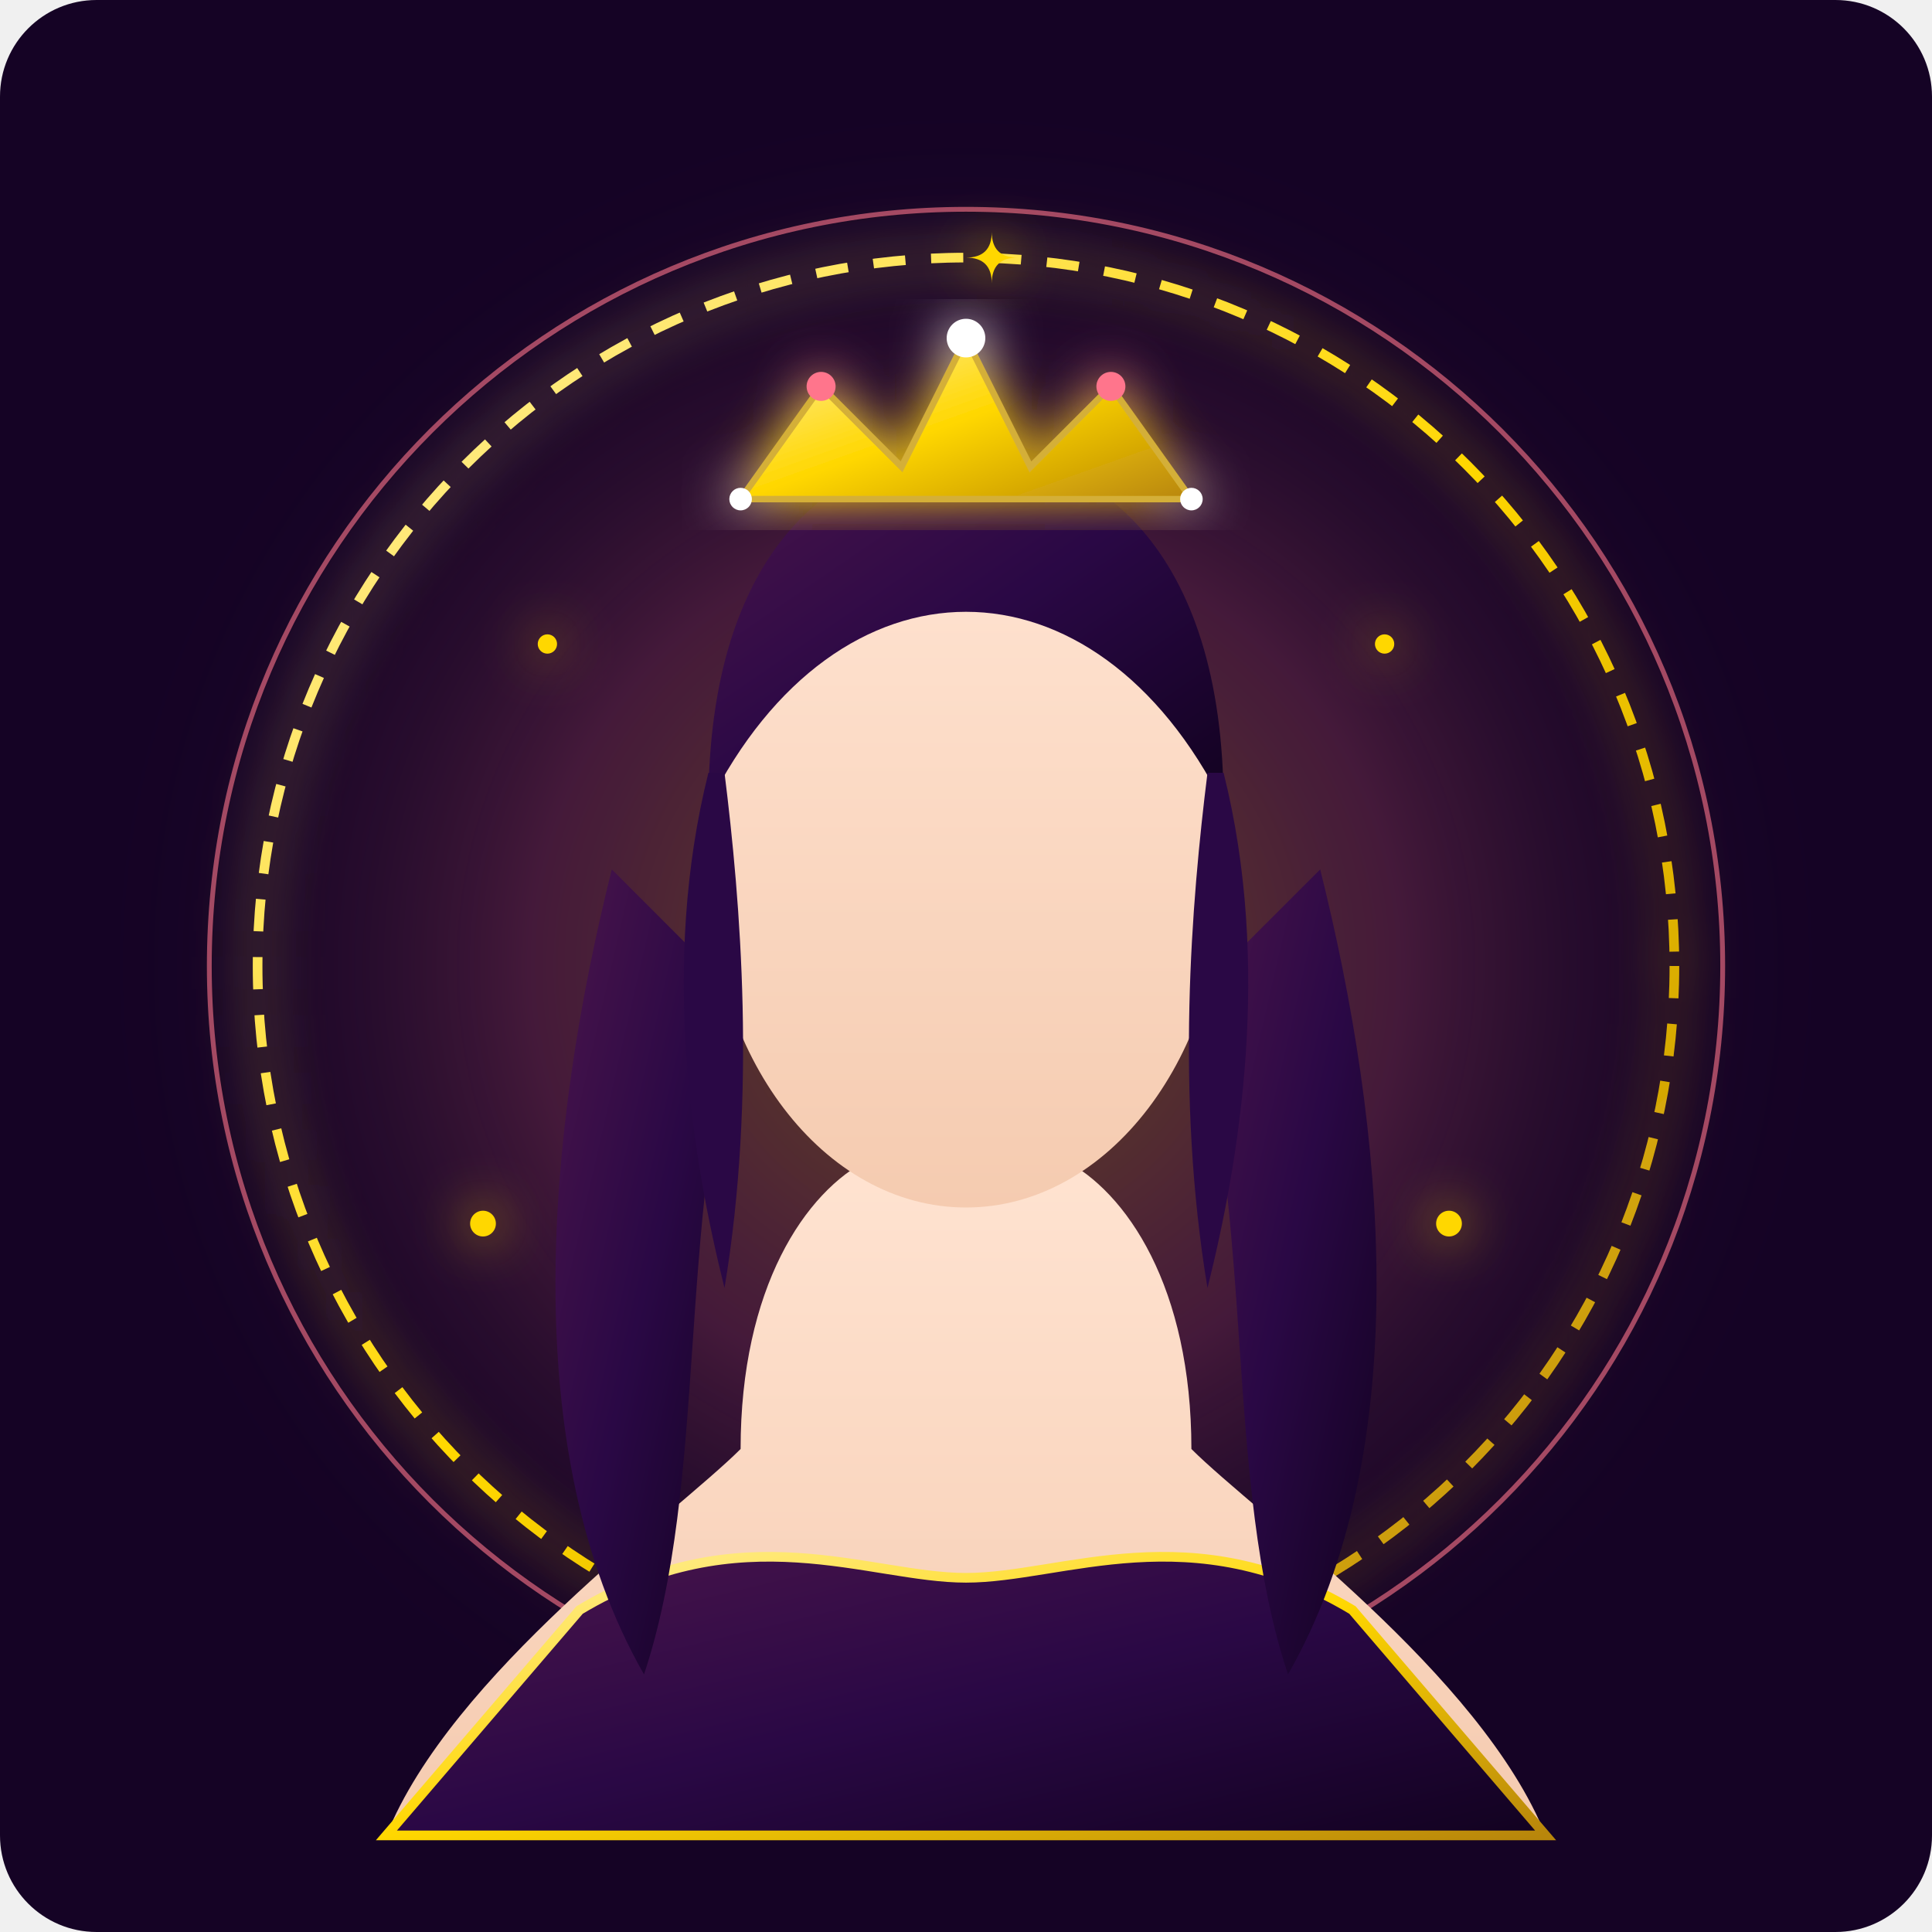
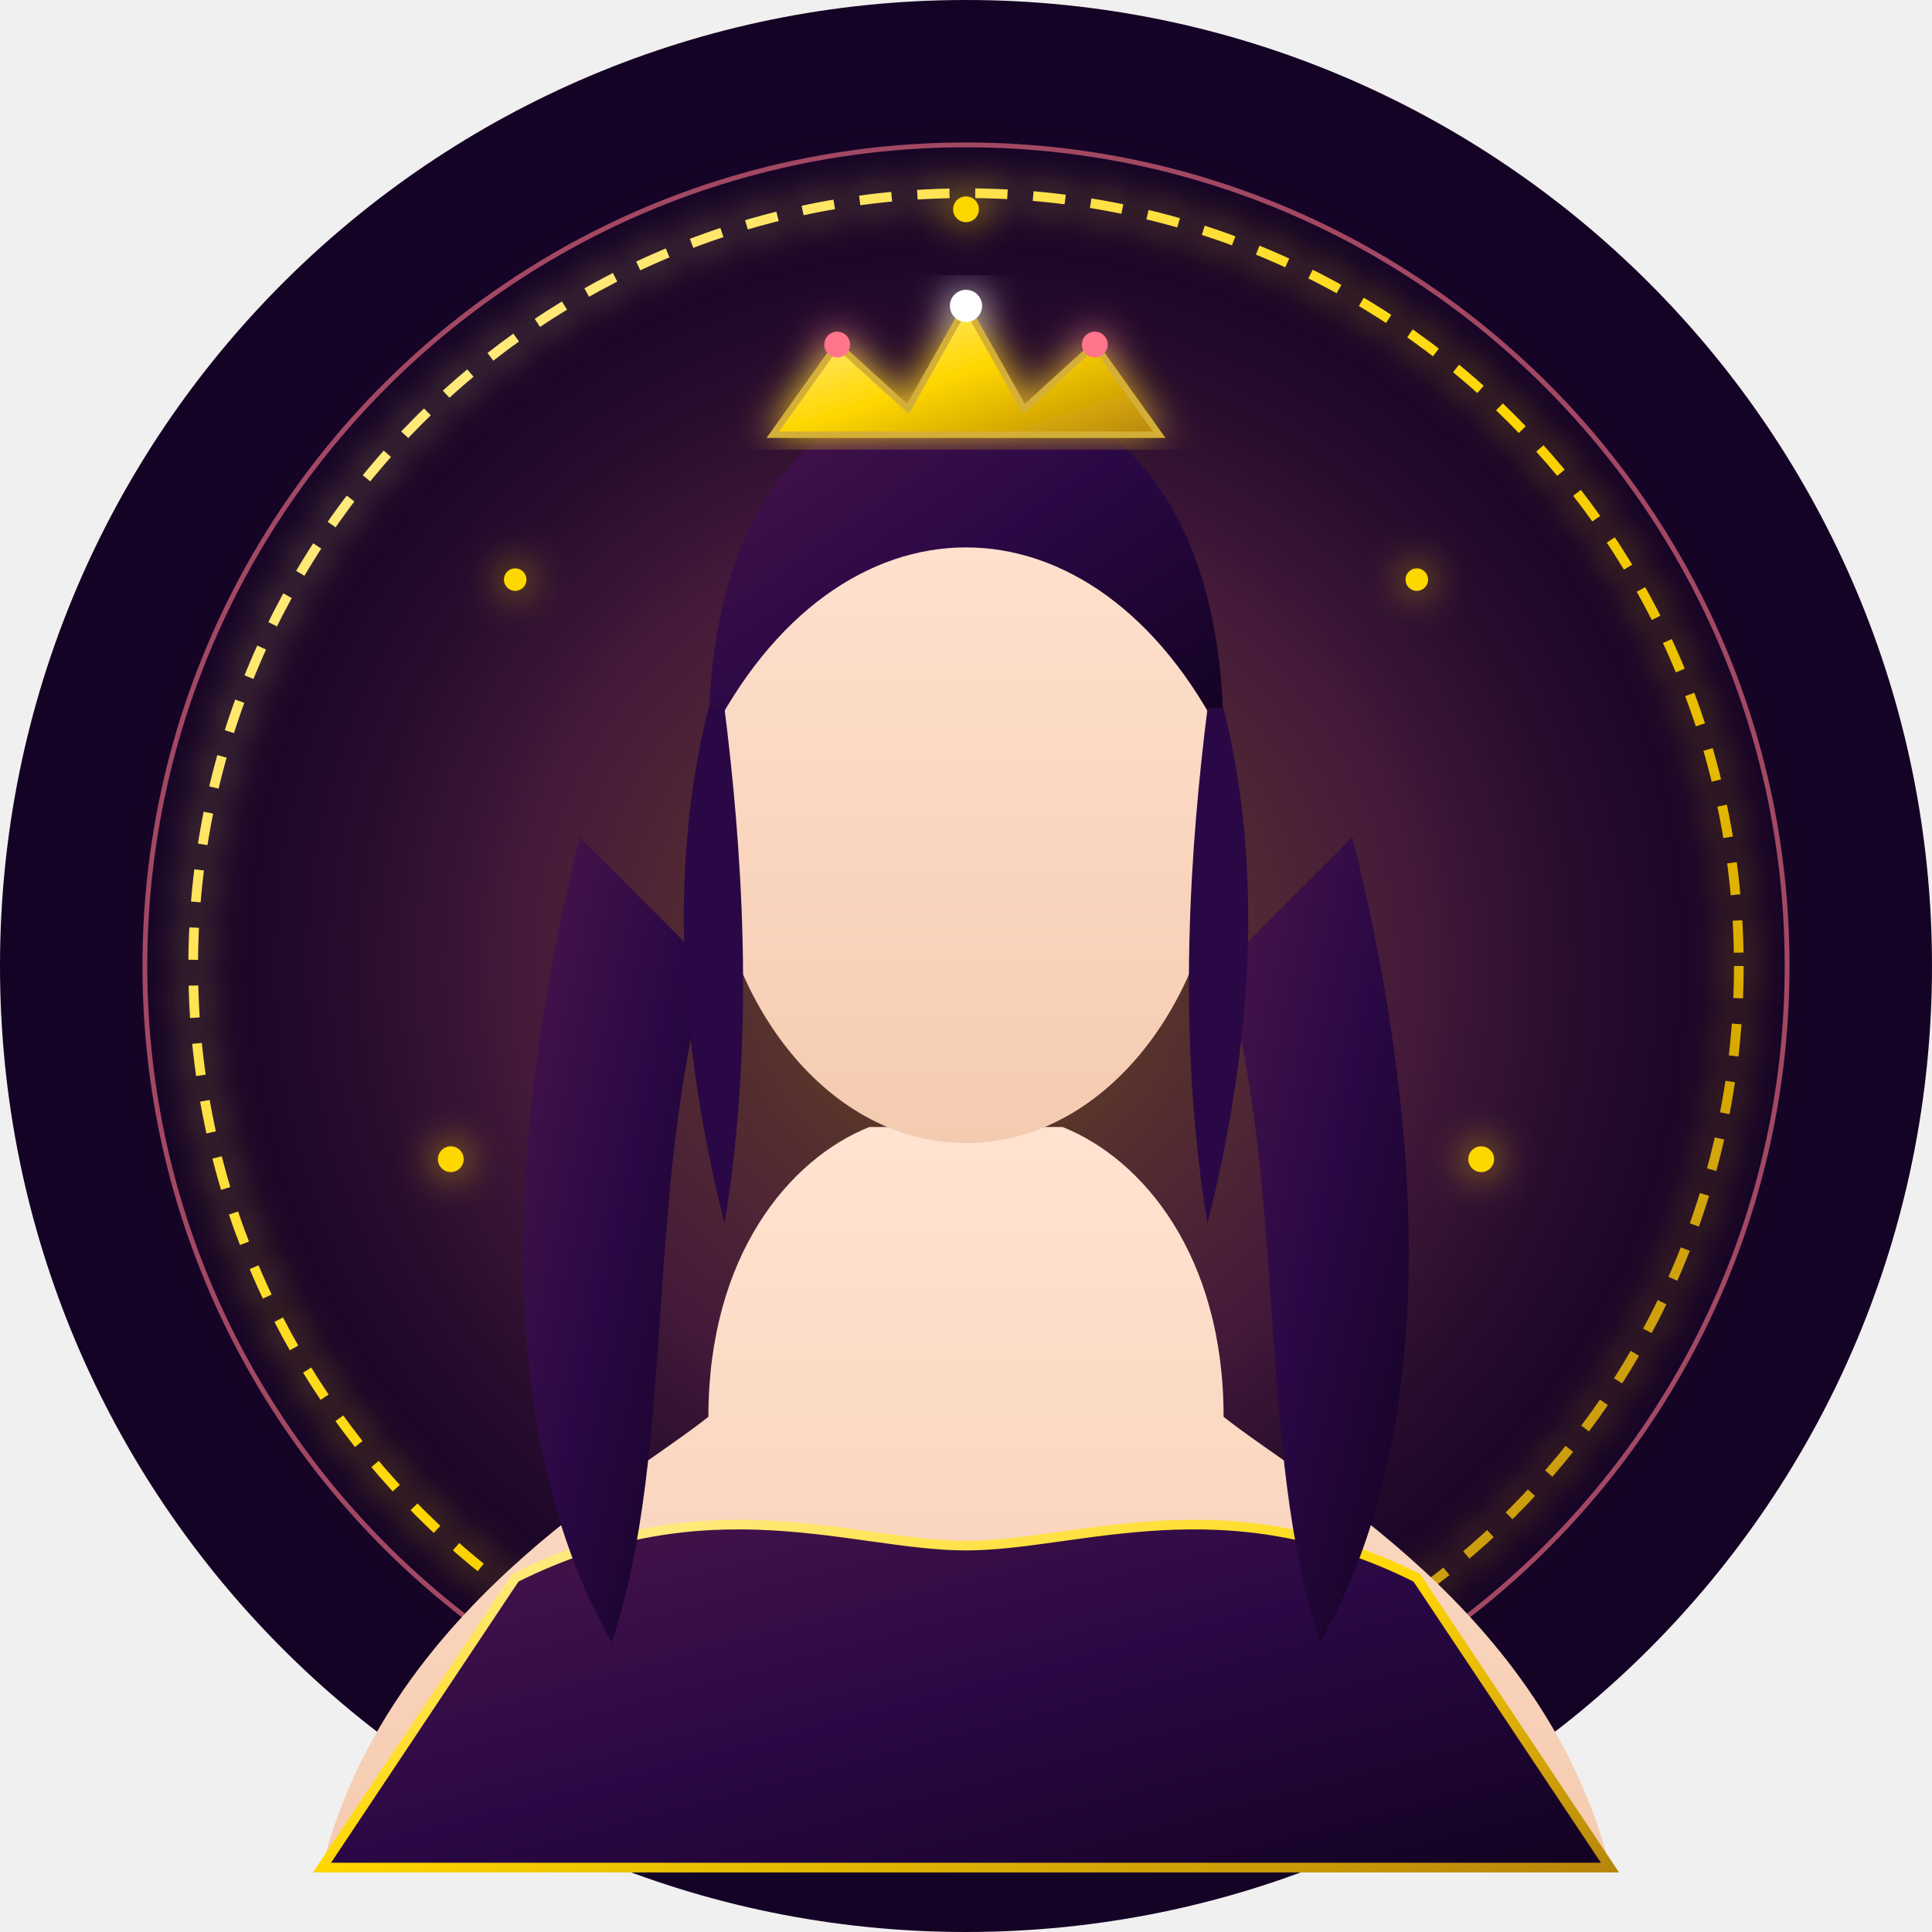
<svg xmlns="http://www.w3.org/2000/svg" viewBox="0 0 600 600" width="100%" height="100%">
  <defs>
    <radialGradient id="avatarGlow" cx="50%" cy="50%" r="50%">
      <stop offset="0%" stop-color="#ffd700" stop-opacity="0.35" />
      <stop offset="50%" stop-color="#ff758c" stop-opacity="0.2" />
      <stop offset="100%" stop-color="#140222" stop-opacity="0" />
    </radialGradient>
    <linearGradient id="haloGold" x1="0%" y1="0%" x2="100%" y2="100%">
      <stop offset="0%" stop-color="#fff0aa" />
      <stop offset="50%" stop-color="#ffd700" />
      <stop offset="100%" stop-color="#b8860b" />
    </linearGradient>
    <linearGradient id="hairGrad" x1="0%" y1="0%" x2="100%" y2="100%">
      <stop offset="0%" stop-color="#4a154b" />
      <stop offset="50%" stop-color="#2a0845" />
      <stop offset="100%" stop-color="#120220" />
    </linearGradient>
    <linearGradient id="skinTone" x1="0%" y1="0%" x2="0%" y2="100%">
      <stop offset="0%" stop-color="#ffe3d1" />
      <stop offset="100%" stop-color="#f5cbb0" />
    </linearGradient>
    <filter id="pBloom">
-       <feGaussianBlur stdDeviation="8" result="b" />
+       <feGaussianBlur stdDeviation="6" result="b" />
      <feMerge>
        <feMergeNode in="b" />
        <feMergeNode in="SourceGraphic" />
      </feMerge>
    </filter>
  </defs>
-   <rect width="600" height="600" rx="30" fill="#150325" />
-   <circle cx="300" cy="300" r="270" fill="url(#avatarGlow)" />
-   <circle cx="300" cy="300" r="220" fill="none" stroke="url(#haloGold)" stroke-width="3" stroke-dasharray="10 8" filter="url(#pBloom)" />
-   <circle cx="300" cy="300" r="235" fill="none" stroke="#ff758c" stroke-width="1.5" opacity="0.6" />
-   <path d="M 230 450 C 230 400 250 370 270 360 L 330 360 C 350 370 370 400 370 450 C 390 470 460 520 480 570 L 120 570 C 140 520 210 470 230 450 Z" fill="url(#skinTone)" />
-   <path d="M 180 500 C 230 470 270 490 300 490 C 330 490 370 470 420 500 L 480 570 L 120 570 Z" fill="url(#hairGrad)" stroke="url(#haloGold)" stroke-width="3" />
-   <path d="M 190 270 C 170 350 160 450 200 520 C 220 460 210 380 230 310 Z" fill="url(#hairGrad)" />
-   <path d="M 410 270 C 430 350 440 450 400 520 C 380 460 390 380 370 310 Z" fill="url(#hairGrad)" />
-   <ellipse cx="300" cy="270" rx="80" ry="105" fill="url(#skinTone)" />
-   <path d="M 220 250 C 220 170 260 140 300 140 C 340 140 380 170 380 250 C 360 210 330 190 300 190 C 270 190 240 210 220 250 Z" fill="url(#hairGrad)" />
-   <path d="M 220 240 C 205 300 215 360 225 400 C 235 340 230 280 225 240 Z" fill="#2a0845" />
-   <path d="M 380 240 C 395 300 385 360 375 400 C 365 340 370 280 375 240 Z" fill="#2a0845" />
-   <g filter="url(#pBloom)" transform="translate(300, 145)">
-     <path d="M -70 10 L -45 -25 L -20 0 L 0 -40 L 20 0 L 45 -25 L 70 10 Z" fill="url(#haloGold)" stroke="#d4af37" stroke-width="2" />
-     <circle cx="0" cy="-40" r="6" fill="#ffffff" />
-     <circle cx="-45" cy="-25" r="4.5" fill="#ff758c" />
-     <circle cx="45" cy="-25" r="4.5" fill="#ff758c" />
-     <circle cx="-70" cy="10" r="3.5" fill="#ffffff" />
-     <circle cx="70" cy="10" r="3.5" fill="#ffffff" />
+   <circle cx="300" cy="300" r="300" fill="#150325" />
+   <circle cx="300" cy="300" r="280" fill="url(#avatarGlow)" />
+   <circle cx="300" cy="300" r="240" fill="none" stroke="url(#haloGold)" stroke-width="3" stroke-dasharray="10 8" filter="url(#pBloom)" />
+   <circle cx="300" cy="300" r="255" fill="none" stroke="#ff758c" stroke-width="1.5" opacity="0.6" />
+   <path d="M 220 440 C 220 390 245 360 270 350 L 330 350 C 355 360 380 390 380 440 C 405 460 480 500 500 580 L 100 580 C 120 500 195 460 220 440 Z" fill="url(#skinTone)" />
+   <path d="M 160 490 C 220 460 265 480 300 480 C 335 480 380 460 440 490 L 500 580 L 100 580 Z" fill="url(#hairGrad)" stroke="url(#haloGold)" stroke-width="3" />
+   <path d="M 180 260 C 160 340 150 440 190 510 C 210 450 200 370 220 300 Z" fill="url(#hairGrad)" />
+   <path d="M 420 260 C 440 340 450 440 410 510 C 390 450 400 370 380 300 Z" fill="url(#hairGrad)" />
+   <ellipse cx="300" cy="250" rx="80" ry="105" fill="url(#skinTone)" />
+   <path d="M 220 230 C 220 150 260 120 300 120 C 340 120 380 150 380 230 C 360 190 330 170 300 170 C 270 170 240 190 220 230 Z" fill="url(#hairGrad)" />
+   <path d="M 220 220 C 205 280 215 340 225 380 C 235 320 230 260 225 220 Z" fill="#2a0845" />
+   <path d="M 380 220 C 395 280 385 340 375 380 C 365 320 370 260 375 220 Z" fill="#2a0845" />
+   <g filter="url(#pBloom)" transform="translate(300, 125)">
+     <path d="M -60 10 L -40 -18 L -18 2 L 0 -30 L 18 2 L 40 -18 L 60 10 Z" fill="url(#haloGold)" stroke="#d4af37" stroke-width="2" />
+     <circle cx="0" cy="-30" r="5" fill="#ffffff" />
+     <circle cx="-40" cy="-18" r="4" fill="#ff758c" />
+     <circle cx="40" cy="-18" r="4" fill="#ff758c" />
  </g>
  <g fill="#ffd700" filter="url(#pBloom)">
-     <circle cx="170" cy="200" r="3" />
-     <circle cx="430" cy="200" r="3" />
-     <circle cx="150" cy="380" r="4" />
-     <circle cx="450" cy="380" r="4" />
-     <path d="M 300 80 Q 308 80 308 72 Q 308 80 316 80 Q 308 80 308 88 Q 308 80 300 80" />
+     <circle cx="160" cy="180" r="3.5" />
+     <circle cx="440" cy="180" r="3.5" />
+     <circle cx="140" cy="360" r="4" />
+     <circle cx="460" cy="360" r="4" />
+     <circle cx="300" cy="65" r="4" />
  </g>
</svg>
